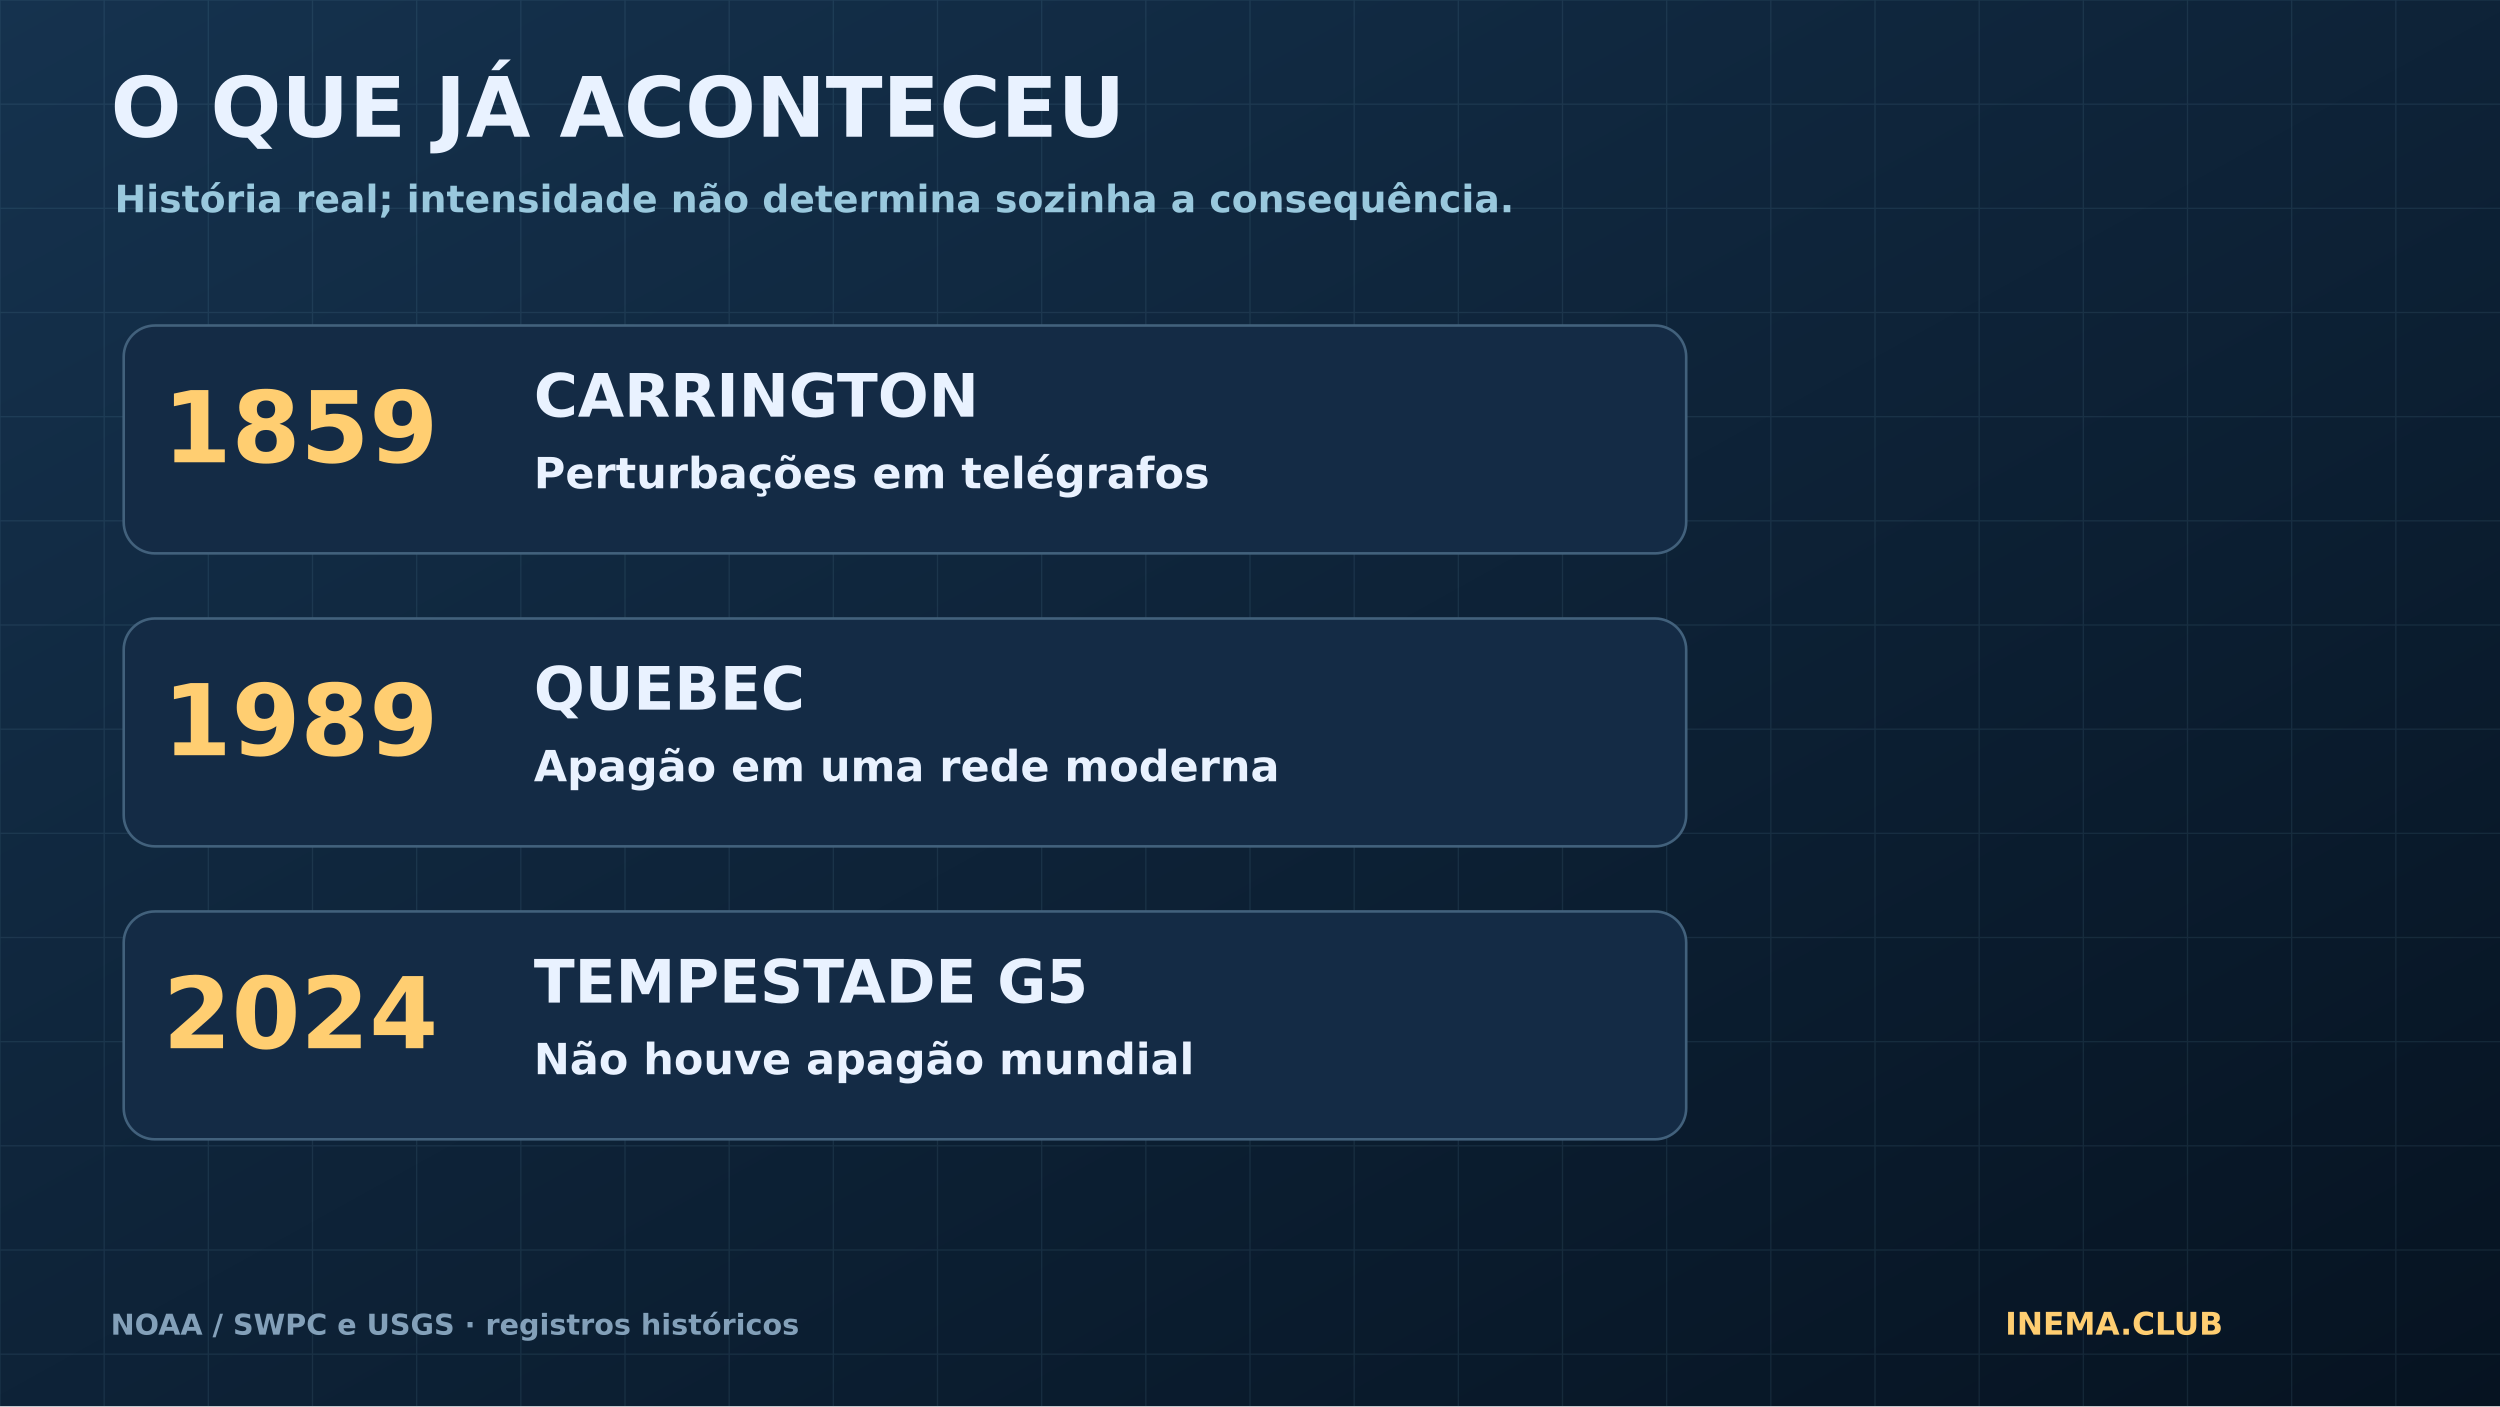
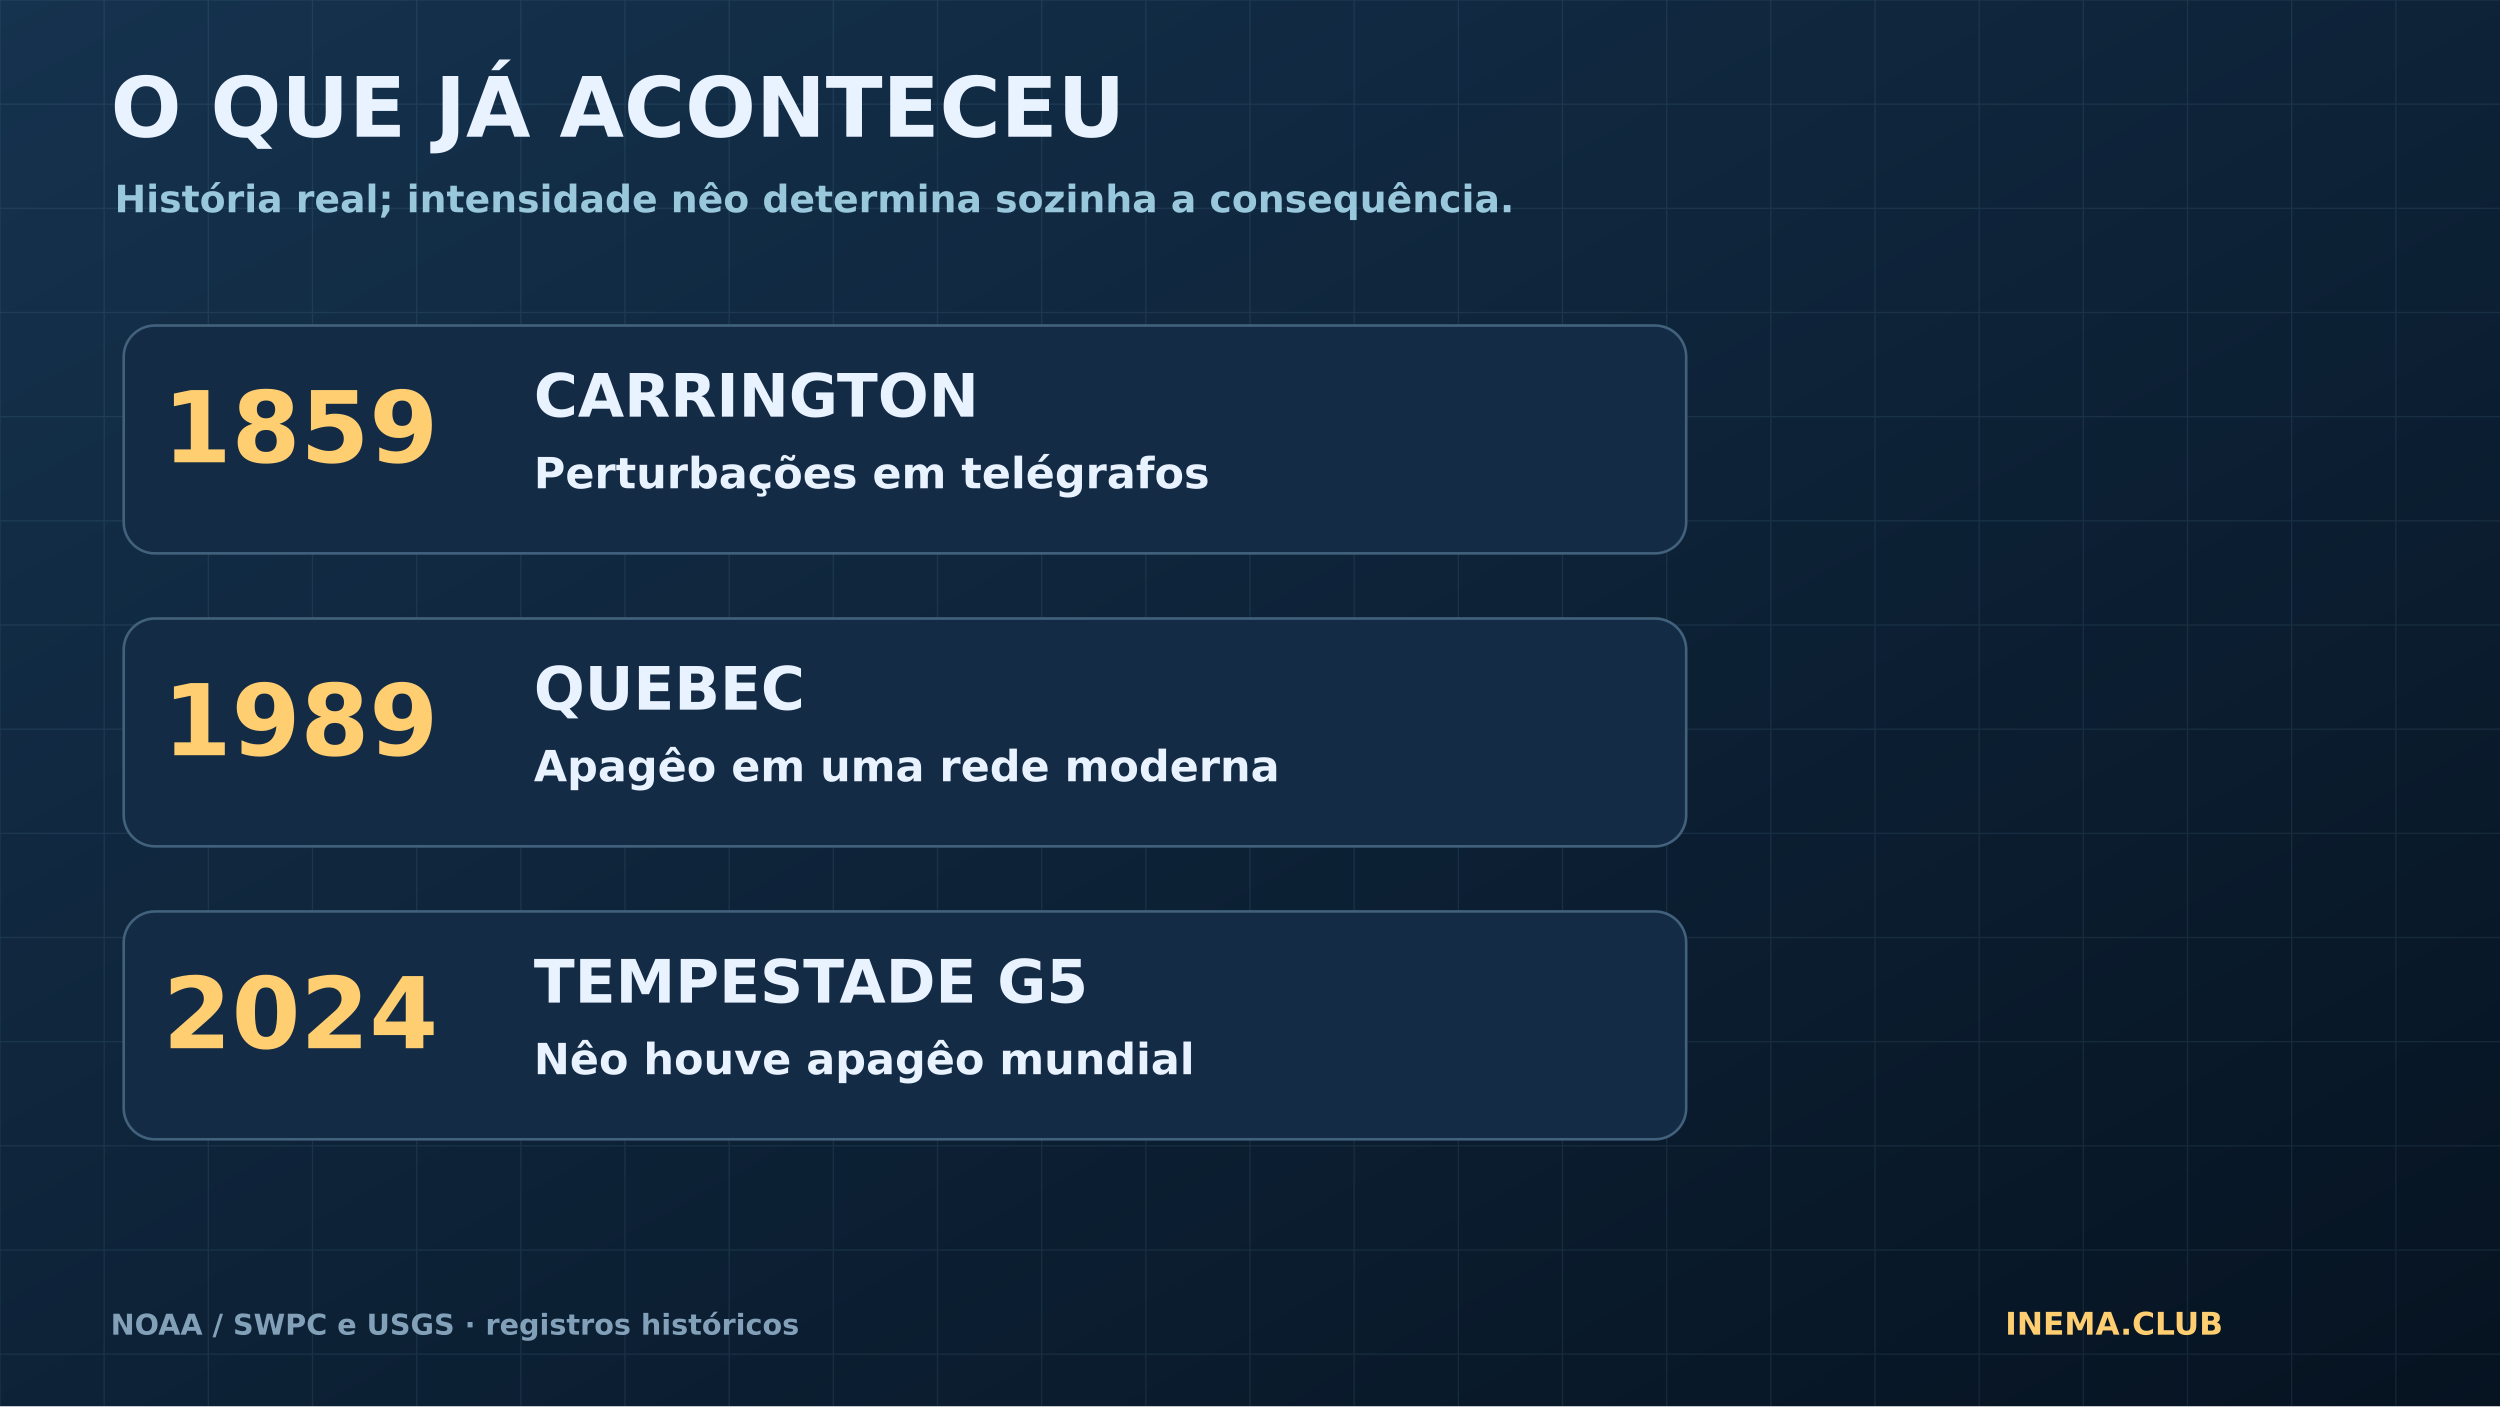
<svg xmlns="http://www.w3.org/2000/svg" width="1920" height="1080" viewBox="0 0 1920 1080">
  <defs>
    <radialGradient id="sun">
      <stop stop-color="#fff0a0" />
      <stop offset=".5" stop-color="#ffad35" />
      <stop offset="1" stop-color="#d85212" />
    </radialGradient>
    <radialGradient id="earth" cx=".25" cy=".25">
      <stop stop-color="#39c1f8" />
      <stop offset=".7" stop-color="#1472b0" />
      <stop offset="1" stop-color="#062c53" />
    </radialGradient>
    <linearGradient id="bg" x2="1" y2="1">
      <stop stop-color="#15324e" />
      <stop offset="1" stop-color="#061321" />
    </linearGradient>
    <marker id="arrow" viewBox="0 0 10 10" refX="9" refY="5" markerWidth="3" markerHeight="3" orient="auto-start-reverse">
      <path d="M0 0 L10 5 L0 10Z" fill="#47d8fa" />
    </marker>
  </defs>
  <rect width="1920" height="1080" fill="url(#bg)" />
  <g opacity=".09" stroke="#96d4ed">
    <path d="M0,0 H1920 M0,0 V1080" />
    <path d="M0,80 H1920 M80,0 V1080" />
    <path d="M0,160 H1920 M160,0 V1080" />
    <path d="M0,240 H1920 M240,0 V1080" />
    <path d="M0,320 H1920 M320,0 V1080" />
    <path d="M0,400 H1920 M400,0 V1080" />
    <path d="M0,480 H1920 M480,0 V1080" />
    <path d="M0,560 H1920 M560,0 V1080" />
    <path d="M0,640 H1920 M640,0 V1080" />
    <path d="M0,720 H1920 M720,0 V1080" />
    <path d="M0,800 H1920 M800,0 V1080" />
    <path d="M0,880 H1920 M880,0 V1080" />
    <path d="M0,960 H1920 M960,0 V1080" />
    <path d="M0,1040 H1920 M1040,0 V1080" />
    <path d="M0,1120 H1920 M1120,0 V1080" />
    <path d="M0,1200 H1920 M1200,0 V1080" />
    <path d="M0,1280 H1920 M1280,0 V1080" />
    <path d="M0,1360 H1920 M1360,0 V1080" />
    <path d="M0,1440 H1920 M1440,0 V1080" />
    <path d="M0,1520 H1920 M1520,0 V1080" />
    <path d="M0,1600 H1920 M1600,0 V1080" />
    <path d="M0,1680 H1920 M1680,0 V1080" />
    <path d="M0,1760 H1920 M1760,0 V1080" />
    <path d="M0,1840 H1920 M1840,0 V1080" />
  </g>
  <text x="85" y="105" font-size="64" fill="#e9f2ff" font-family="DejaVu Sans,sans-serif" font-weight="bold">O QUE JÁ ACONTECEU</text>
-   <text x="88" y="163" font-size="29" fill="#99c8dd" font-family="DejaVu Sans,sans-serif" font-weight="bold">História real; intensidade não determina sozinha a consequência.</text>
+   <text x="88" y="163" font-size="29" fill="#99c8dd" font-family="DejaVu Sans,sans-serif" font-weight="bold">História real; intensidade nêo determina sozinha a consequência.</text>
  <rect x="95" y="250" width="1200" height="175" rx="24" fill="#142b45" stroke="#42617c" stroke-width="2" />
  <text x="125" y="355" font-size="76" fill="#ffce71" font-family="DejaVu Sans,sans-serif" font-weight="bold">1859</text>
  <text x="410" y="320" font-size="46" fill="#e9f2ff" font-family="DejaVu Sans,sans-serif" font-weight="bold">CARRINGTON</text>
  <text x="410" y="375" font-size="33" fill="#e9f2ff" font-family="DejaVu Sans,sans-serif" font-weight="bold">Perturbações em telégrafos</text>
  <rect x="95" y="475" width="1200" height="175" rx="24" fill="#142b45" stroke="#42617c" stroke-width="2" />
  <text x="125" y="580" font-size="76" fill="#ffce71" font-family="DejaVu Sans,sans-serif" font-weight="bold">1989</text>
  <text x="410" y="545" font-size="46" fill="#e9f2ff" font-family="DejaVu Sans,sans-serif" font-weight="bold">QUEBEC</text>
-   <text x="410" y="600" font-size="33" fill="#e9f2ff" font-family="DejaVu Sans,sans-serif" font-weight="bold">Apagão em uma rede moderna</text>
+   <text x="410" y="600" font-size="33" fill="#e9f2ff" font-family="DejaVu Sans,sans-serif" font-weight="bold">Apagêo em uma rede moderna</text>
  <rect x="95" y="700" width="1200" height="175" rx="24" fill="#142b45" stroke="#42617c" stroke-width="2" />
  <text x="125" y="805" font-size="76" fill="#ffce71" font-family="DejaVu Sans,sans-serif" font-weight="bold">2024</text>
  <text x="410" y="770" font-size="46" fill="#e9f2ff" font-family="DejaVu Sans,sans-serif" font-weight="bold">TEMPESTADE G5</text>
-   <text x="410" y="825" font-size="33" fill="#e9f2ff" font-family="DejaVu Sans,sans-serif" font-weight="bold">Não houve apagão mundial</text>
+   <text x="410" y="825" font-size="33" fill="#e9f2ff" font-family="DejaVu Sans,sans-serif" font-weight="bold">Nêo houve apagêo mundial</text>
  <text x="85" y="1025" font-size="22" fill="#83a0b9" font-family="DejaVu Sans,sans-serif" font-weight="bold">NOAA / SWPC e USGS · registros históricos</text>
  <text x="1540" y="1025" font-size="24" fill="#ffce71" font-family="DejaVu Sans,sans-serif" font-weight="bold">INEMA.CLUB</text>
</svg>
